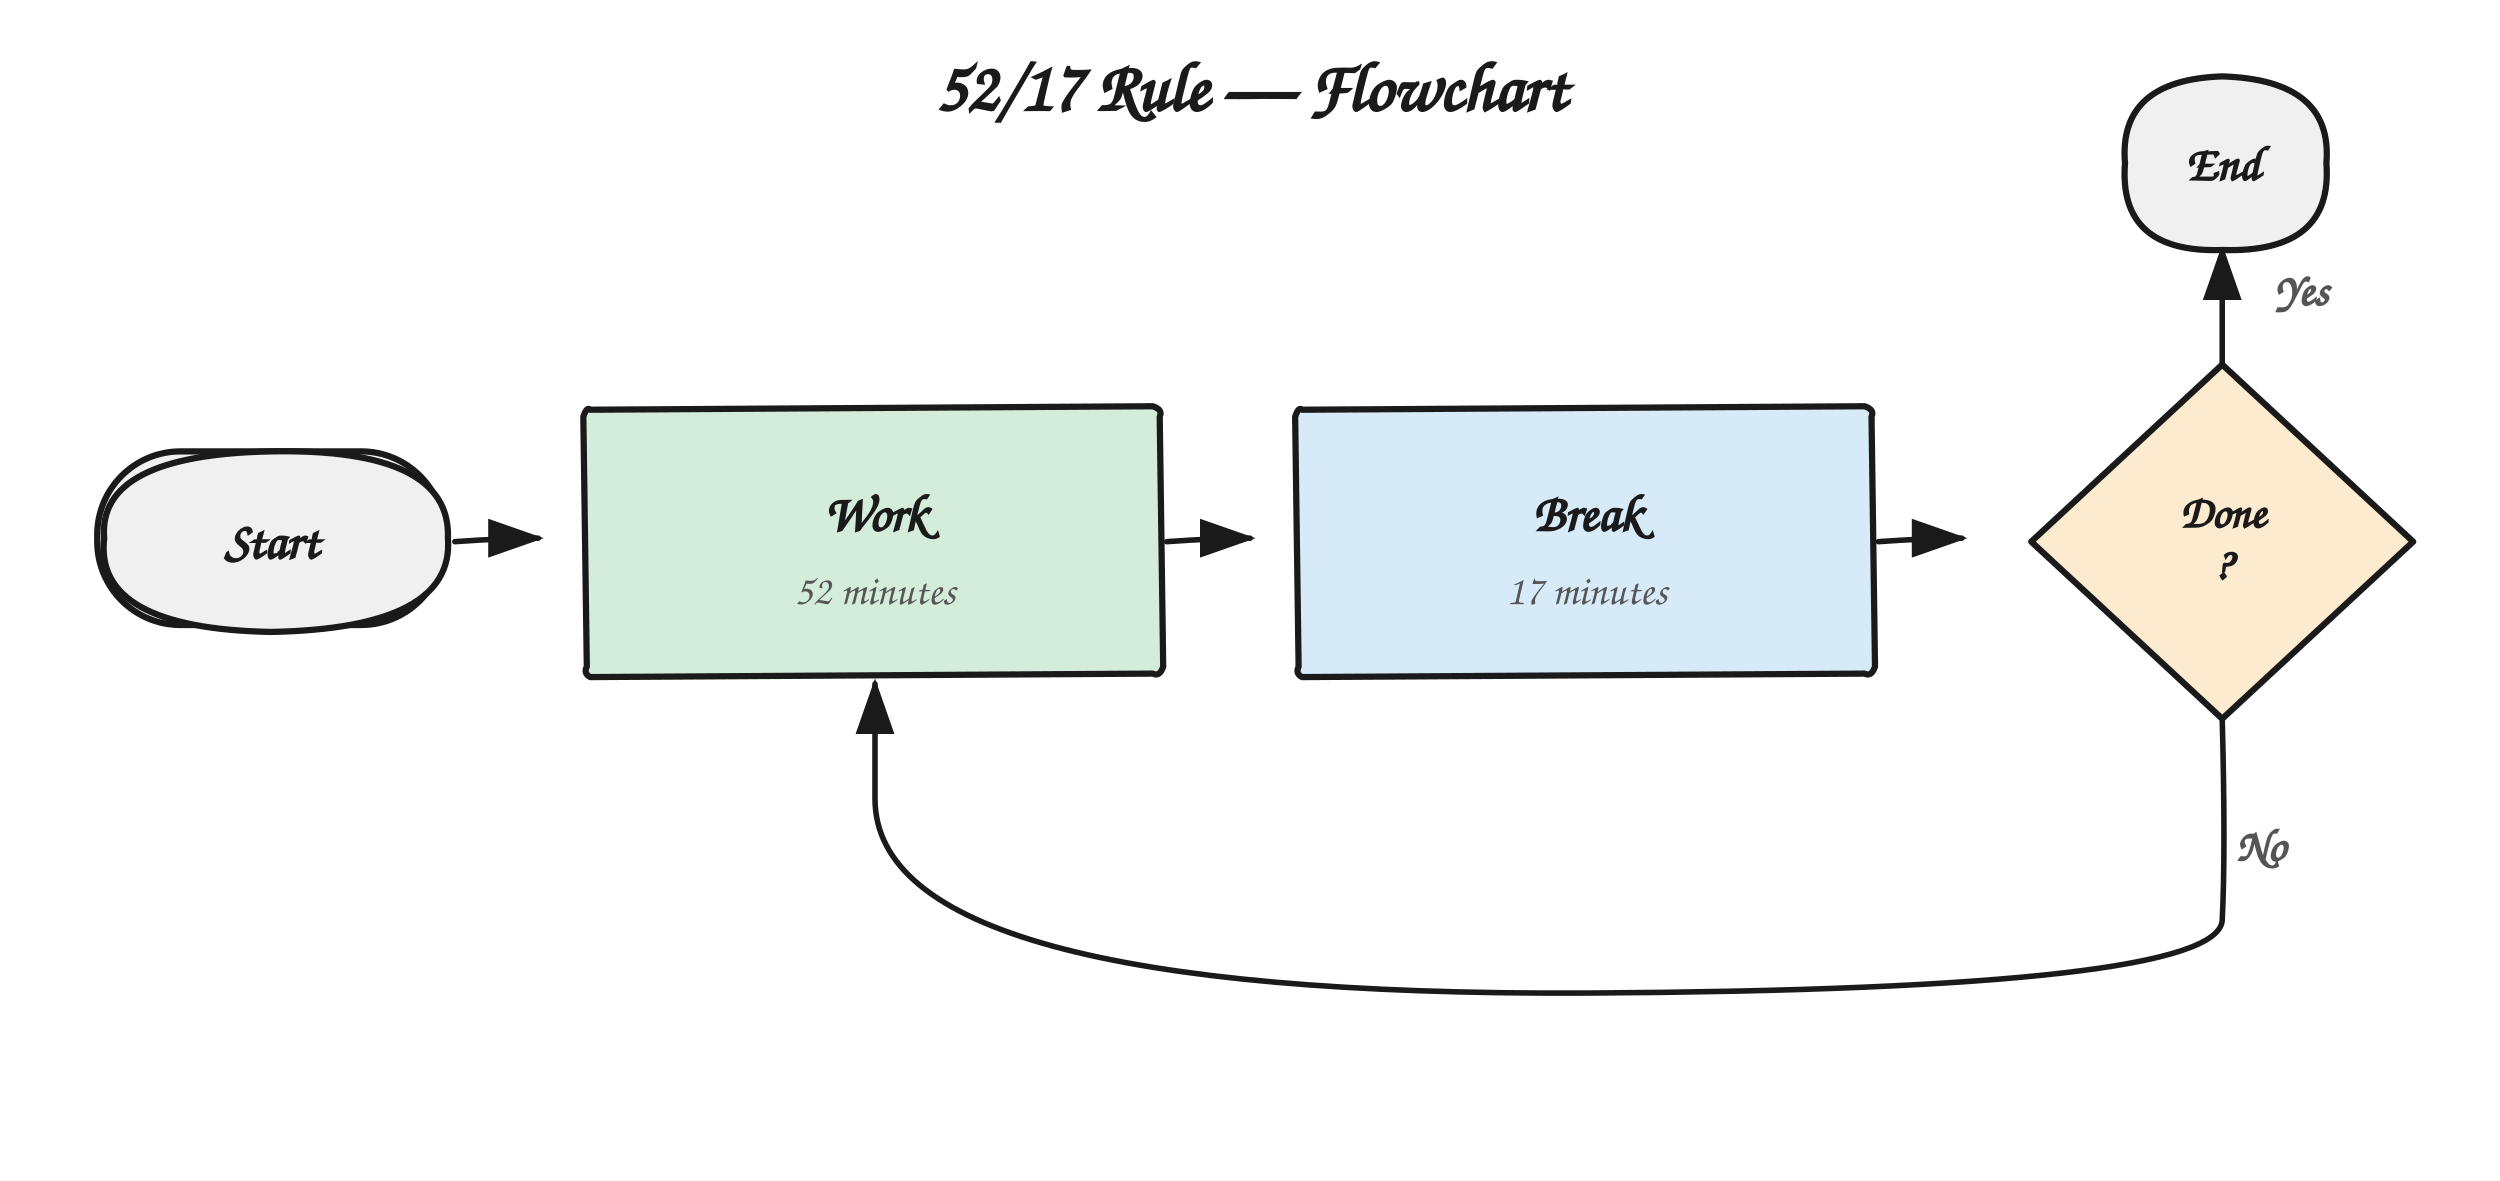
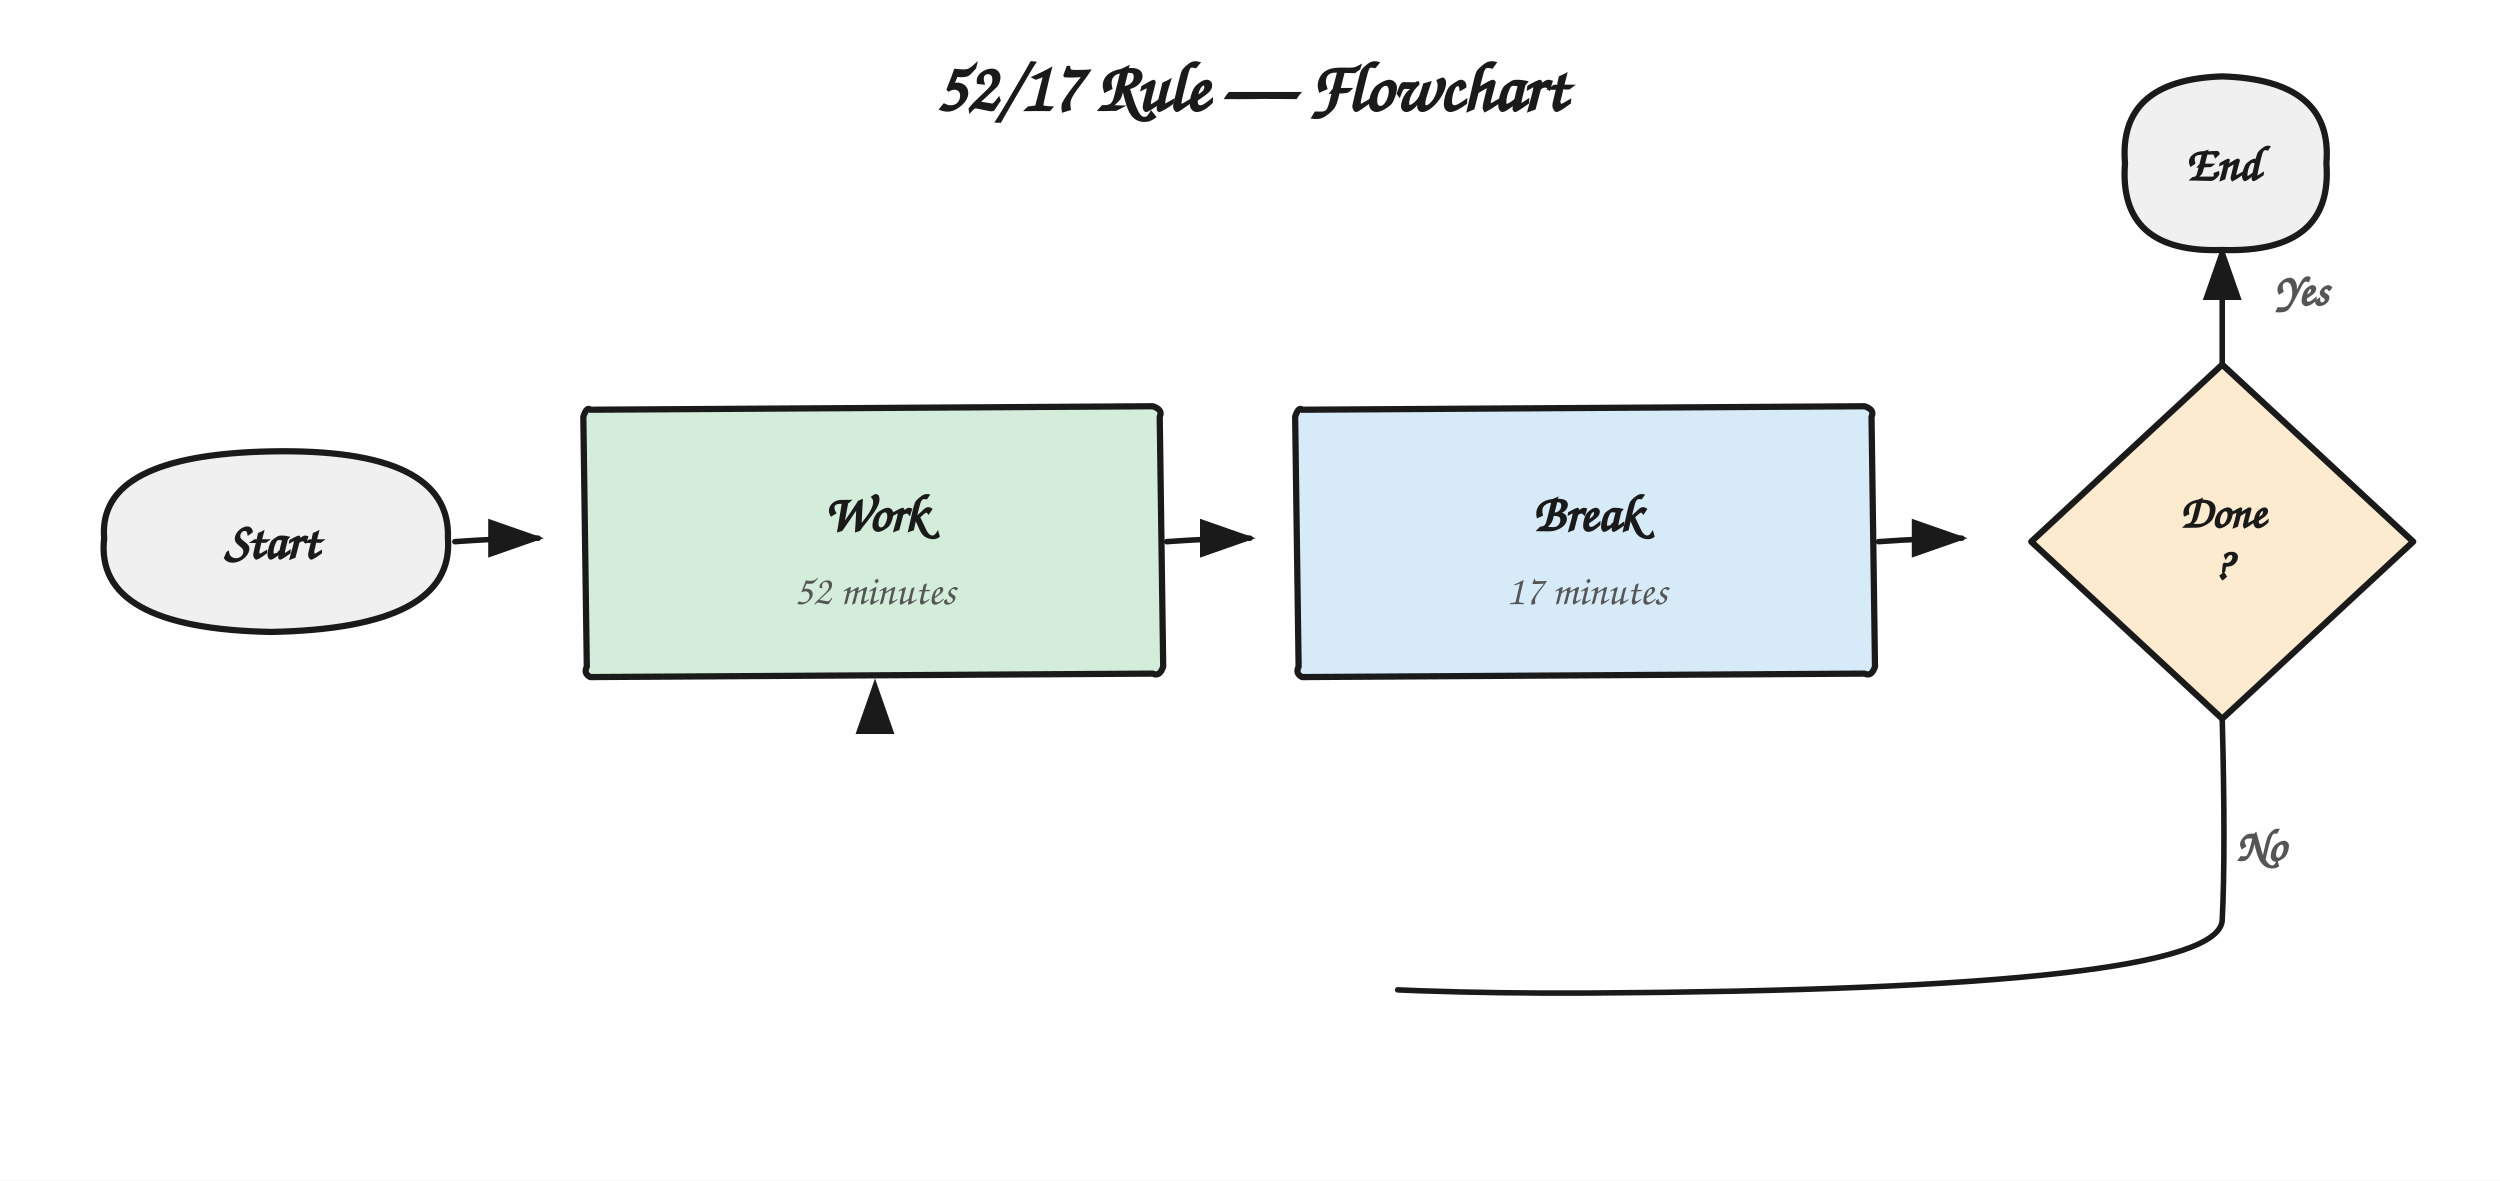
<svg xmlns="http://www.w3.org/2000/svg" width="720" height="340" viewBox="0 0 720 340">
  <style>
    text { font-family: 'Segoe Print', 'Comic Sans MS', 'Patrick Hand', cursive; fill: #1a1a1a; }
    .label { font-size: 15px; font-weight: bold; }
    .sublabel { font-size: 12px; fill: #555; }
    .arrow { fill: none; stroke: #1a1a1a; stroke-width: 1.6; stroke-linecap: round; stroke-linejoin: round; }
    .box { fill: none; stroke: #1a1a1a; stroke-width: 1.8; stroke-linecap: round; stroke-linejoin: round; }
    .fill-green { fill: #d4edda; }
    .fill-blue { fill: #d6eaf8; }
    .fill-orange { fill: #fdebd0; }
    .fill-gray { fill: #f0f0f0; }
+ 
+     @keyframes fadeN1 { 0% { opacity: 0; } 10% { opacity: 1; } }
+     @keyframes fadeN2 { 0%, 12% { opacity: 0; } 24% { opacity: 1; } }
+     @keyframes fadeN3 { 0%, 24% { opacity: 0; } 36% { opacity: 1; } }
+     @keyframes fadeN4 { 0%, 36% { opacity: 0; } 48% { opacity: 1; } }
+     @keyframes fadeN5 { 0%, 55% { opacity: 0; } 67% { opacity: 1; } }
+     @keyframes drawA1 { 0%, 10% { stroke-dashoffset: 30; } 20% { stroke-dashoffset: 0; } }
+     @keyframes drawA2 { 0%, 22% { stroke-dashoffset: 30; } 32% { stroke-dashoffset: 0; } }
+     @keyframes drawA3 { 0%, 34% { stroke-dashoffset: 30; } 44% { stroke-dashoffset: 0; } }
+     @keyframes drawA4 { 0%, 46% { stroke-dashoffset: 300; } 58% { stroke-dashoffset: 0; } }
+     @keyframes drawA5 { 0%, 53% { stroke-dashoffset: 30; } 63% { stroke-dashoffset: 0; } }
+     @keyframes loopGlow52 { 0%, 100% { stroke: #1a1a1a; stroke-width: 1.6; } 50% { stroke: #27ae60; stroke-width: 2.5; } }
+ 
+     .n1 { animation: fadeN1 5s ease-out both; }
+     .n2 { animation: fadeN2 5s ease-out both; }
+     .n3 { animation: fadeN3 5s ease-out both; }
+     .n4 { animation: fadeN4 5s ease-out both; }
+     .n5 { animation: fadeN5 5s ease-out both; }
+     .a1 { stroke-dasharray: 30; animation: drawA1 5s ease-out both; }
+     .a2 { stroke-dasharray: 30; animation: drawA2 5s ease-out both; }
+     .a3 { stroke-dasharray: 30; animation: drawA3 5s ease-out both; }
+     .a4 { stroke-dasharray: 300; animation: drawA4 5s ease-out both, loopGlow52 3s ease-in-out 3s infinite; }
+     .a5 { stroke-dasharray: 30; animation: drawA5 5s ease-out both; }
  </style>
  <rect width="720" height="340" fill="white" />
  <text x="360" y="32" text-anchor="middle" style="font-size:20px; font-weight:bold;">52/17 Rule — Flowchart</text>
-   <rect class="box fill-gray" x="28" y="130" width="100" height="50" rx="24" ry="24" d="M30,132 C29,131 127,129 128,131 L129,179 C128,181 30,180 29,179 Z" />
-   <path class="box fill-gray" d="M30,155 Q28,131 78,130 Q130,129 129,155 Q131,181 78,182 Q27,181 30,155" />
-   <text x="78" y="161" text-anchor="middle" class="label">Start</text>
-   <path class="arrow" d="M131,156 Q145,155 155,155" marker-end="url(#arrowhead)" />
-   <path class="box fill-green" d="M170,118 L332,117 Q335,118 334,120 L335,192 Q334,195 332,194 L170,195 Q168,194 169,192 L168,120 Q169,117 170,118 Z" />
-   <text x="252" y="153" text-anchor="middle" class="label">Work</text>
-   <text x="252" y="174" text-anchor="middle" class="sublabel">52 minutes</text>
-   <path class="arrow" d="M336,156 Q350,155 360,155" marker-end="url(#arrowhead)" />
-   <path class="box fill-blue" d="M375,118 L537,117 Q540,118 539,120 L540,192 Q539,195 537,194 L375,195 Q373,194 374,192 L373,120 Q374,117 375,118 Z" />
-   <text x="457" y="153" text-anchor="middle" class="label">Break</text>
-   <text x="457" y="174" text-anchor="middle" class="sublabel">17 minutes</text>
-   <path class="arrow" d="M541,156 Q555,155 565,155" marker-end="url(#arrowhead)" />
-   <polygon class="box fill-orange" points="640,105 695,156 640,207 585,156" />
-   <text x="640" y="152" text-anchor="middle" class="label" style="font-size:13px;">Done</text>
-   <text x="640" y="167" text-anchor="middle" class="label" style="font-size:13px;">?</text>
-   <path class="arrow" d="M640,207 Q641,245 640,265 Q639,285 457,286 Q252,287 252,230 L252,197" marker-end="url(#arrowhead)" />
-   <text x="644" y="248" class="sublabel" style="font-size:13px; font-weight:bold;">No</text>
-   <path class="arrow" d="M640,105 L640,72" marker-end="url(#arrowhead)" />
-   <text x="655" y="88" class="sublabel" style="font-size:13px; font-weight:bold;">Yes</text>
-   <path class="box fill-gray" d="M612,47 Q610,23 640,22 Q672,23 670,47 Q672,73 640,72 Q610,73 612,47" />
-   <text x="640" y="52" text-anchor="middle" class="label" style="font-size:14px;">End</text>
+   <g class="n1">
+     <path class="box fill-gray" d="M30,155 Q28,131 78,130 Q130,129 129,155 Q131,181 78,182 Q27,181 30,155" />
+     <text x="78" y="161" text-anchor="middle" class="label">Start</text>
+   </g>
+   <path class="arrow a1" d="M131,156 Q145,155 155,155" marker-end="url(#arrowhead)" />
+   <g class="n2">
+     <path class="box fill-green" d="M170,118 L332,117 Q335,118 334,120 L335,192 Q334,195 332,194 L170,195 Q168,194 169,192 L168,120 Q169,117 170,118 Z" />
+     <text x="252" y="153" text-anchor="middle" class="label">Work</text>
+     <text x="252" y="174" text-anchor="middle" class="sublabel">52 minutes</text>
+   </g>
+   <path class="arrow a2" d="M336,156 Q350,155 360,155" marker-end="url(#arrowhead)" />
+   <g class="n3">
+     <path class="box fill-blue" d="M375,118 L537,117 Q540,118 539,120 L540,192 Q539,195 537,194 L375,195 Q373,194 374,192 L373,120 Q374,117 375,118 Z" />
+     <text x="457" y="153" text-anchor="middle" class="label">Break</text>
+     <text x="457" y="174" text-anchor="middle" class="sublabel">17 minutes</text>
+   </g>
+   <path class="arrow a3" d="M541,156 Q555,155 565,155" marker-end="url(#arrowhead)" />
+   <g class="n4">
+     <polygon class="box fill-orange" points="640,105 695,156 640,207 585,156" />
+     <text x="640" y="152" text-anchor="middle" class="label" style="font-size:13px;">Done</text>
+     <text x="640" y="167" text-anchor="middle" class="label" style="font-size:13px;">?</text>
+   </g>
+   <path class="arrow a4" d="M640,207 Q641,245 640,265 Q639,285 457,286 Q252,287 252,230 L252,197" marker-end="url(#arrowhead)" />
+   <text x="644" y="248" class="sublabel n4" style="font-size:13px; font-weight:bold;">No</text>
+   <path class="arrow a5" d="M640,105 L640,72" marker-end="url(#arrowhead)" />
+   <text x="655" y="88" class="sublabel n5" style="font-size:13px; font-weight:bold;">Yes</text>
+   <g class="n5">
+     <path class="box fill-gray" d="M612,47 Q610,23 640,22 Q672,23 670,47 Q672,73 640,72 Q610,73 612,47" />
+     <text x="640" y="52" text-anchor="middle" class="label" style="font-size:14px;">End</text>
+   </g>
  <defs>
    <marker id="arrowhead" markerWidth="10" markerHeight="7" refX="9" refY="3.5" orient="auto">
      <path d="M0,0 L0,7 L10,3.5 Z" fill="#1a1a1a" />
    </marker>
  </defs>
</svg>
